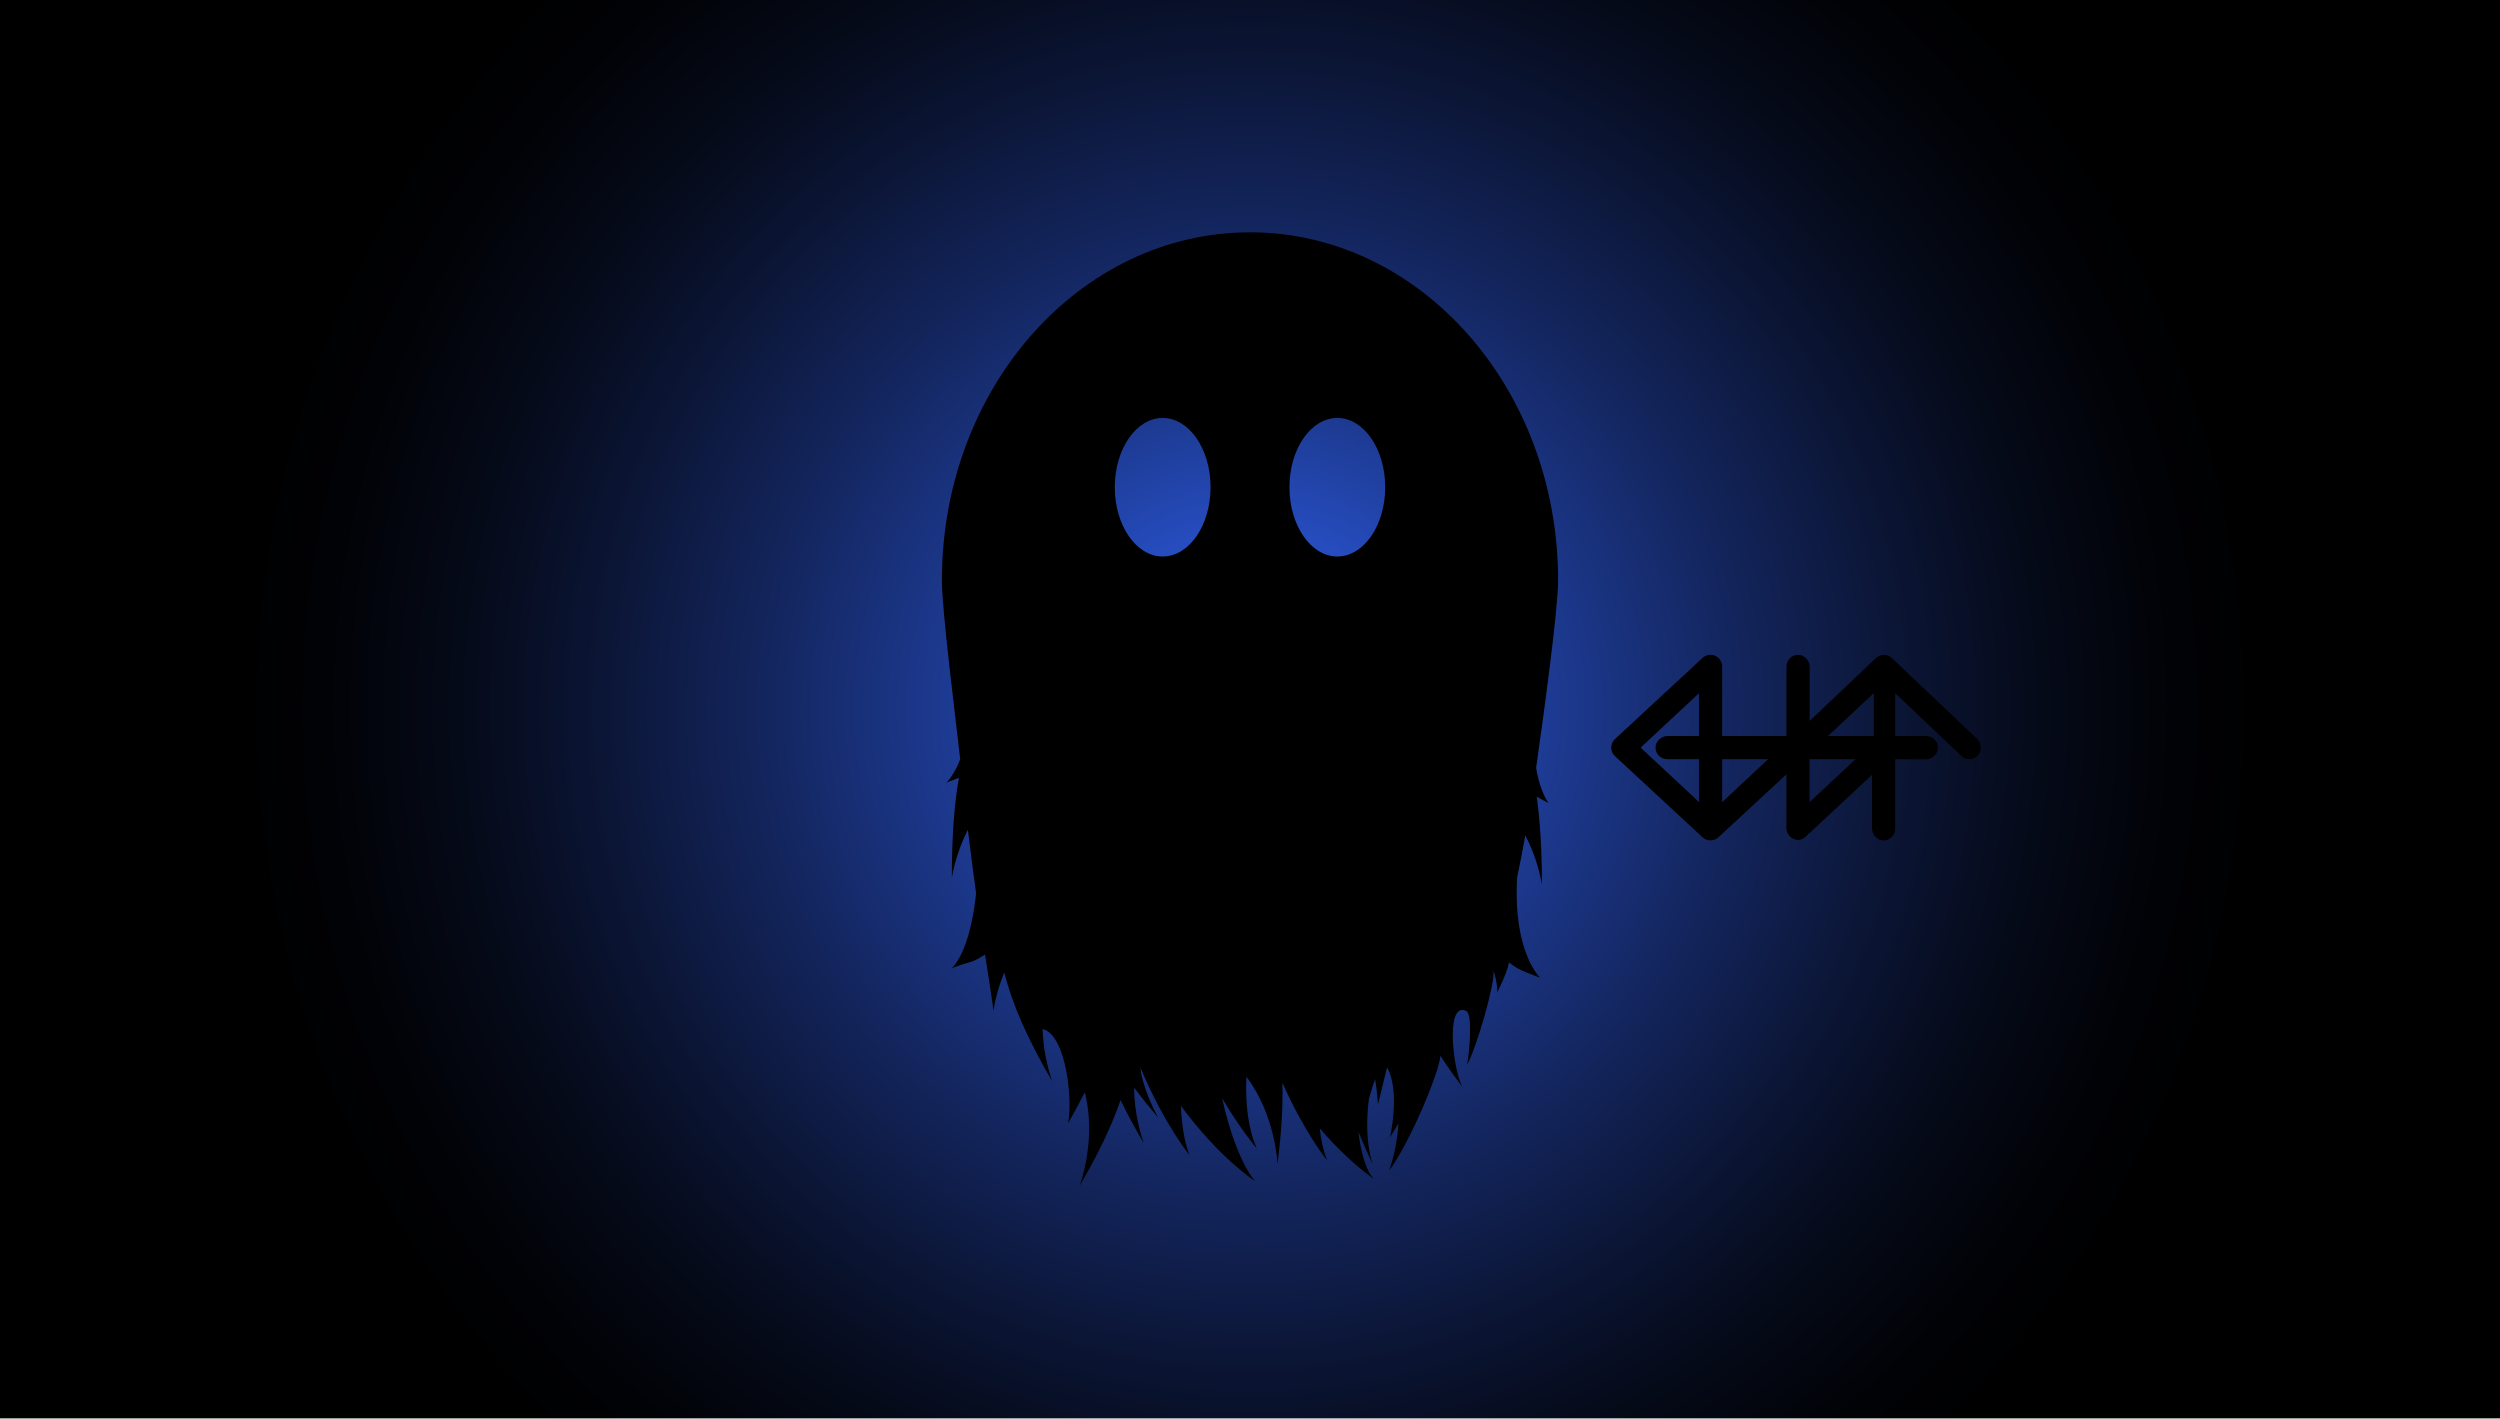
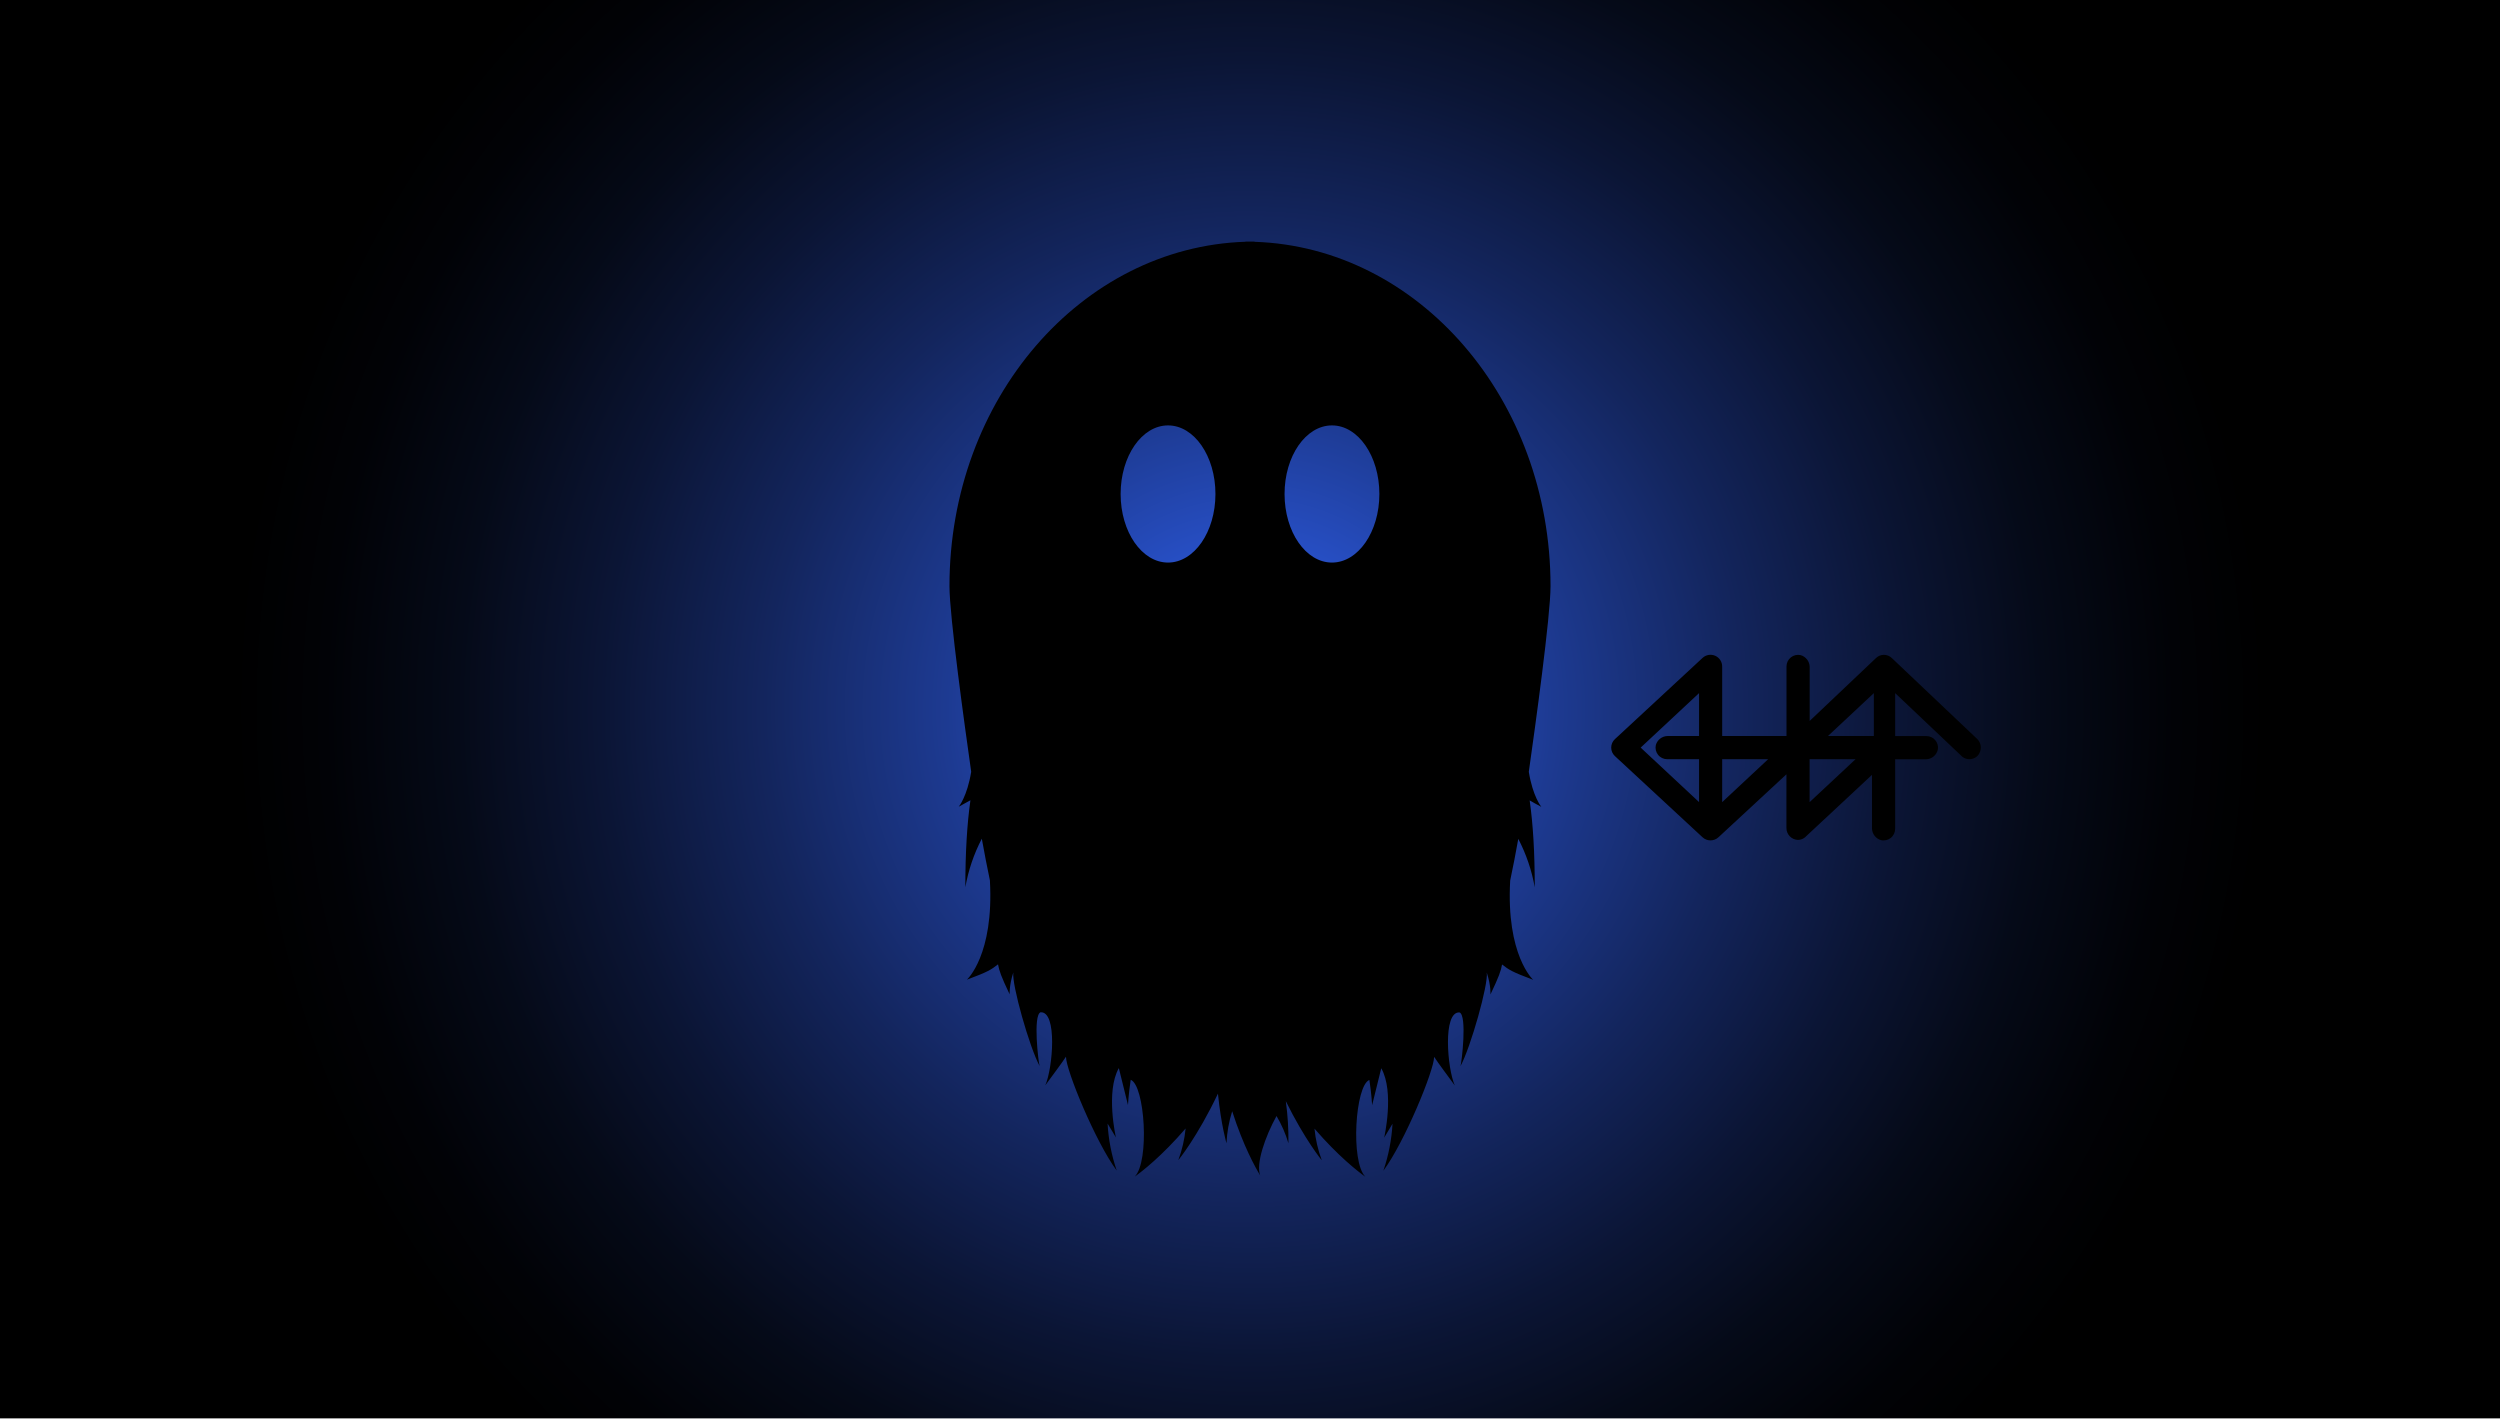
<svg xmlns="http://www.w3.org/2000/svg" id="Layer_1" data-name="Layer 1" viewBox="0 0 1366 775">
  <defs>
    <style>.cls-1{fill:url(#radial-gradient);}</style>
    <radialGradient id="radial-gradient" cx="683" cy="387.5" r="555.27" gradientUnits="userSpaceOnUse">
      <stop offset="0" stop-color="#36f" />
      <stop offset="0.13" stop-color="#2953cf" />
      <stop offset="0.3" stop-color="#1d3a91" />
      <stop offset="0.48" stop-color="#13255d" />
      <stop offset="0.64" stop-color="#0b1535" />
      <stop offset="0.78" stop-color="#050a18" />
      <stop offset="0.91" stop-color="#010206" />
      <stop offset="1" />
    </radialGradient>
  </defs>
  <rect class="cls-1" width="1366" height="775" />
  <path d="M1083.43,406.86h0l-46.8-44.36h0a6.19,6.19,0,0,0-8.52,0h0l-36.3,34.41V367.35a6.82,6.82,0,0,0-4.95-6.39,6.34,6.34,0,0,0-7.72,6.19v38H944V367.29a6.38,6.38,0,0,0-10.74-4.79h0l-47.87,44.36h0a6.31,6.31,0,0,0,0,9.27h0l47.87,44.35h0a6.4,6.4,0,0,0,8.71,0h0l37.13-34.4v29.3a6.51,6.51,0,0,0,6.31,6.55,6.22,6.22,0,0,0,4.18-1.68l0-.05,36.26-33.83v29.29a6.83,6.83,0,0,0,4.94,6.4,6.35,6.35,0,0,0,7.73-6.19v-38h16.85a6.71,6.71,0,0,0,6.5-5.53,6.3,6.3,0,0,0-6.19-7.14h-17.16V381.72l36.26,34.36,0,.05a6.3,6.3,0,0,0,7,1.09,5.63,5.63,0,0,0,2.82-2.81A6.53,6.53,0,0,0,1083.43,406.86Zm-152.07-1.7H914.14a6.82,6.82,0,0,0-6.4,4.94,6.35,6.35,0,0,0,6.19,7.73h17.43v23.44l-31.9-29.78,31.9-29.77ZM944,441.27V417.83h25.11Zm82.87-59.55v23.44H1001.8Zm-35.1,59.55V417.83h25.11Z" transform="translate(-3 -3)" />
-   <path d="M842.35,422.56c3.59-25.25,12-85.91,12-102.47,0-105-75.37-190.15-168.35-190.15S517.65,215.07,517.65,320.09c0,16.61,7.66,76.61,10,97.85-3.53,9-7.48,12.62-7.48,12.62,2.78-1,5-1.88,6.79-2.61-2.56,14.45-3.87,32-3.88,54.69a93.17,93.17,0,0,1,8.78-26.24c1.49,12.48,3,24.13,4.48,34.74C532.87,524.05,523.08,532,523.08,532c13.3-4.94,9.3-2,18.15-7.45,2.68,17.54,4.53,28.62,4.52,30.89a92.31,92.31,0,0,1,6-21c4.26,16.84,12.2,35.4,26.16,59.37a97.36,97.36,0,0,1-5.23-28.59c13.47,3.53,16.52,41,13.82,51.7q5.16-9,9.22-17.08c6.74,26-2.88,51.24-2.88,51.24,10.63-18.25,17.76-33.36,22.44-47,3.53,7.28,7.7,15.07,12.64,23.54a97.83,97.83,0,0,1-5.26-30.34c3.94,5.24,8.33,10.73,13.25,16.54a96.25,96.25,0,0,1-9.26-23.58c-.19-1.24-.38-2.53-.54-3.88,13.15,31.2,26.86,47.83,26.86,47.83-2.77-6.93-4.3-16.26-4.7-26.94,21.42,29,40.4,41.05,40.4,41.05-7.13-8.72-13.6-25.71-17.9-45.21,10.45,17.67,19,27.42,19,27.42-4.58-9.79-6.42-23.83-5.73-39.19,16,21.21,17,47.72,17,47.72,2.2-17.37,3-31.81,2.67-44.42C716,622.27,728.1,637,728.1,637a69.12,69.12,0,0,1-4-17.5c16.71,19.42,29.81,27.78,29.81,27.78-4.28-3.71-7.31-14.2-8.69-25.87,2.29,5.59,4.89,11.48,7.84,17.74-.15-.51-5-13.15-2.09-35.61,0,0,1.94-7.33,3.43-10.9,1.23,8.09,1.5,13.94,1.5,13.94,1.28-5.16,3.14-12.79,5-20.4,7.41,13.12,1.6,38.31,1.6,38.31,1-1.7,2.63-4.43,4.61-7.68A96.87,96.87,0,0,1,762,642.68c11.67-15.71,28-55.35,28-62.85,3.57,5.51,7.7,11.35,12.49,17.65-5.17-6.9-10.33-47.58,1.53-42.15,4.44,1.64,1,29.66.46,29.78,5.59-10.16,15.53-45.23,14.58-51.79,2.45,7.61,2,12.1,2,12.1,4.76-10,5.76-13,6.43-16.59,3.75,2.93,5.33,4.07,17.16,8.47,0,0-15-13.56-12.69-54.81,1.57-7.43,3.06-15.11,4.48-23a93.2,93.2,0,0,1,9.06,26.79c0-19.31-1-34.88-2.82-48,1.67,1,3.76,2.12,6.45,3.55C849.22,441.84,844.56,436.22,842.35,422.56ZM638.29,307.07c-14.45,0-26.17-16.95-26.17-37.85s11.72-37.85,26.17-37.85,26.16,16.94,26.16,37.85S652.74,307.07,638.29,307.07Zm95.42,0c-14.45,0-26.16-16.95-26.16-37.85s11.71-37.85,26.16-37.85,26.17,16.94,26.17,37.85S748.16,307.07,733.71,307.07Z" transform="translate(-3 -3)" />
+   <path d="M838.34,424.72c3.55-25,11.87-85.05,11.87-101.44,0-102.11-72-185.23-161.76-188.16V135c-.82,0-1.63,0-2.45,0s-1.63,0-2.45,0v.09c-89.78,2.93-161.76,86-161.76,188.16,0,16.39,8.32,76.45,11.87,101.44-2.19,13.53-6.8,19.1-6.8,19.1,2.66-1.42,4.73-2.56,6.38-3.53-1.84,13-2.78,28.41-2.78,47.53a91.82,91.82,0,0,1,9-26.52q2.1,11.7,4.42,22.76c2.31,40.83-12.56,54.26-12.56,54.26,11.72-4.35,13.28-5.49,17-8.38.65,3.57,1.65,6.51,6.36,16.42,0,0-.4-4.45,2-12-.94,6.47,8.82,40.93,14.37,51.14-.68-2-3.72-27.79.52-29.36,9.28-.58,6.7,30.71,2.57,39.92,3.21-4.39,9.16-12.34,11.31-15.65,0,7.42,16.18,46.66,27.73,62.22a96,96,0,0,1-5-25.67c2,3.23,3.59,5.93,4.56,7.61,0,0-5.75-24.94,1.59-37.93,1.85,7.53,3.69,15.09,5,20.19,0,0,.27-5.78,1.49-13.79,7.7,2.93,10.43,44.54,2.2,52.91,4.05-2.9,14.82-11.24,27.8-26.32a68.33,68.33,0,0,1-4,17.32s10.36-12.58,21.66-36.34c1.75,17.23,4.67,27.09,4.67,27.09a67.93,67.93,0,0,1,3.12-17.49c6.06,18.95,12.72,30.84,15.31,35.09-2.45-6.22,2.59-21,8.91-32.49a66,66,0,0,1,6.51,14.9,154.93,154.93,0,0,0-1.43-23l0,0C716,625.83,725.23,637,725.23,637a68.33,68.33,0,0,1-4-17.32c13,15.08,23.75,23.42,27.8,26.32-8.23-8.37-5.5-50,2.2-52.91,1.22,8,1.49,13.79,1.49,13.79,1.26-5.1,3.1-12.66,5-20.19,7.34,13,1.59,37.93,1.59,37.93,1-1.68,2.6-4.38,4.56-7.61a96,96,0,0,1-5,25.67c11.55-15.56,27.74-54.8,27.73-62.22,2.15,3.31,8.1,11.26,11.31,15.65-4.13-9.21-6.71-40.5,2.57-39.92,4.24,1.57,1.2,27.39.52,29.36,5.55-10.21,15.31-44.67,14.37-51.14,2.43,7.53,2,12,2,12,4.71-9.91,5.71-12.85,6.36-16.42,3.72,2.89,5.28,4,17,8.38,0,0-14.87-13.43-12.56-54.26q2.33-11,4.42-22.76a91.82,91.82,0,0,1,9,26.52c0-19.12-.94-34.54-2.78-47.53,1.65,1,3.72,2.11,6.38,3.53C845.14,443.82,840.53,438.25,838.34,424.72ZM641.21,310.39c-14.3,0-25.9-16.77-25.9-37.47s11.6-37.48,25.9-37.48,25.91,16.78,25.91,37.48S655.52,310.39,641.21,310.39Zm89.58,0c-14.31,0-25.91-16.77-25.91-37.47s11.6-37.48,25.91-37.48,25.9,16.78,25.9,37.48S745.09,310.39,730.79,310.39Z" transform="translate(-3 -3)" />
</svg>
